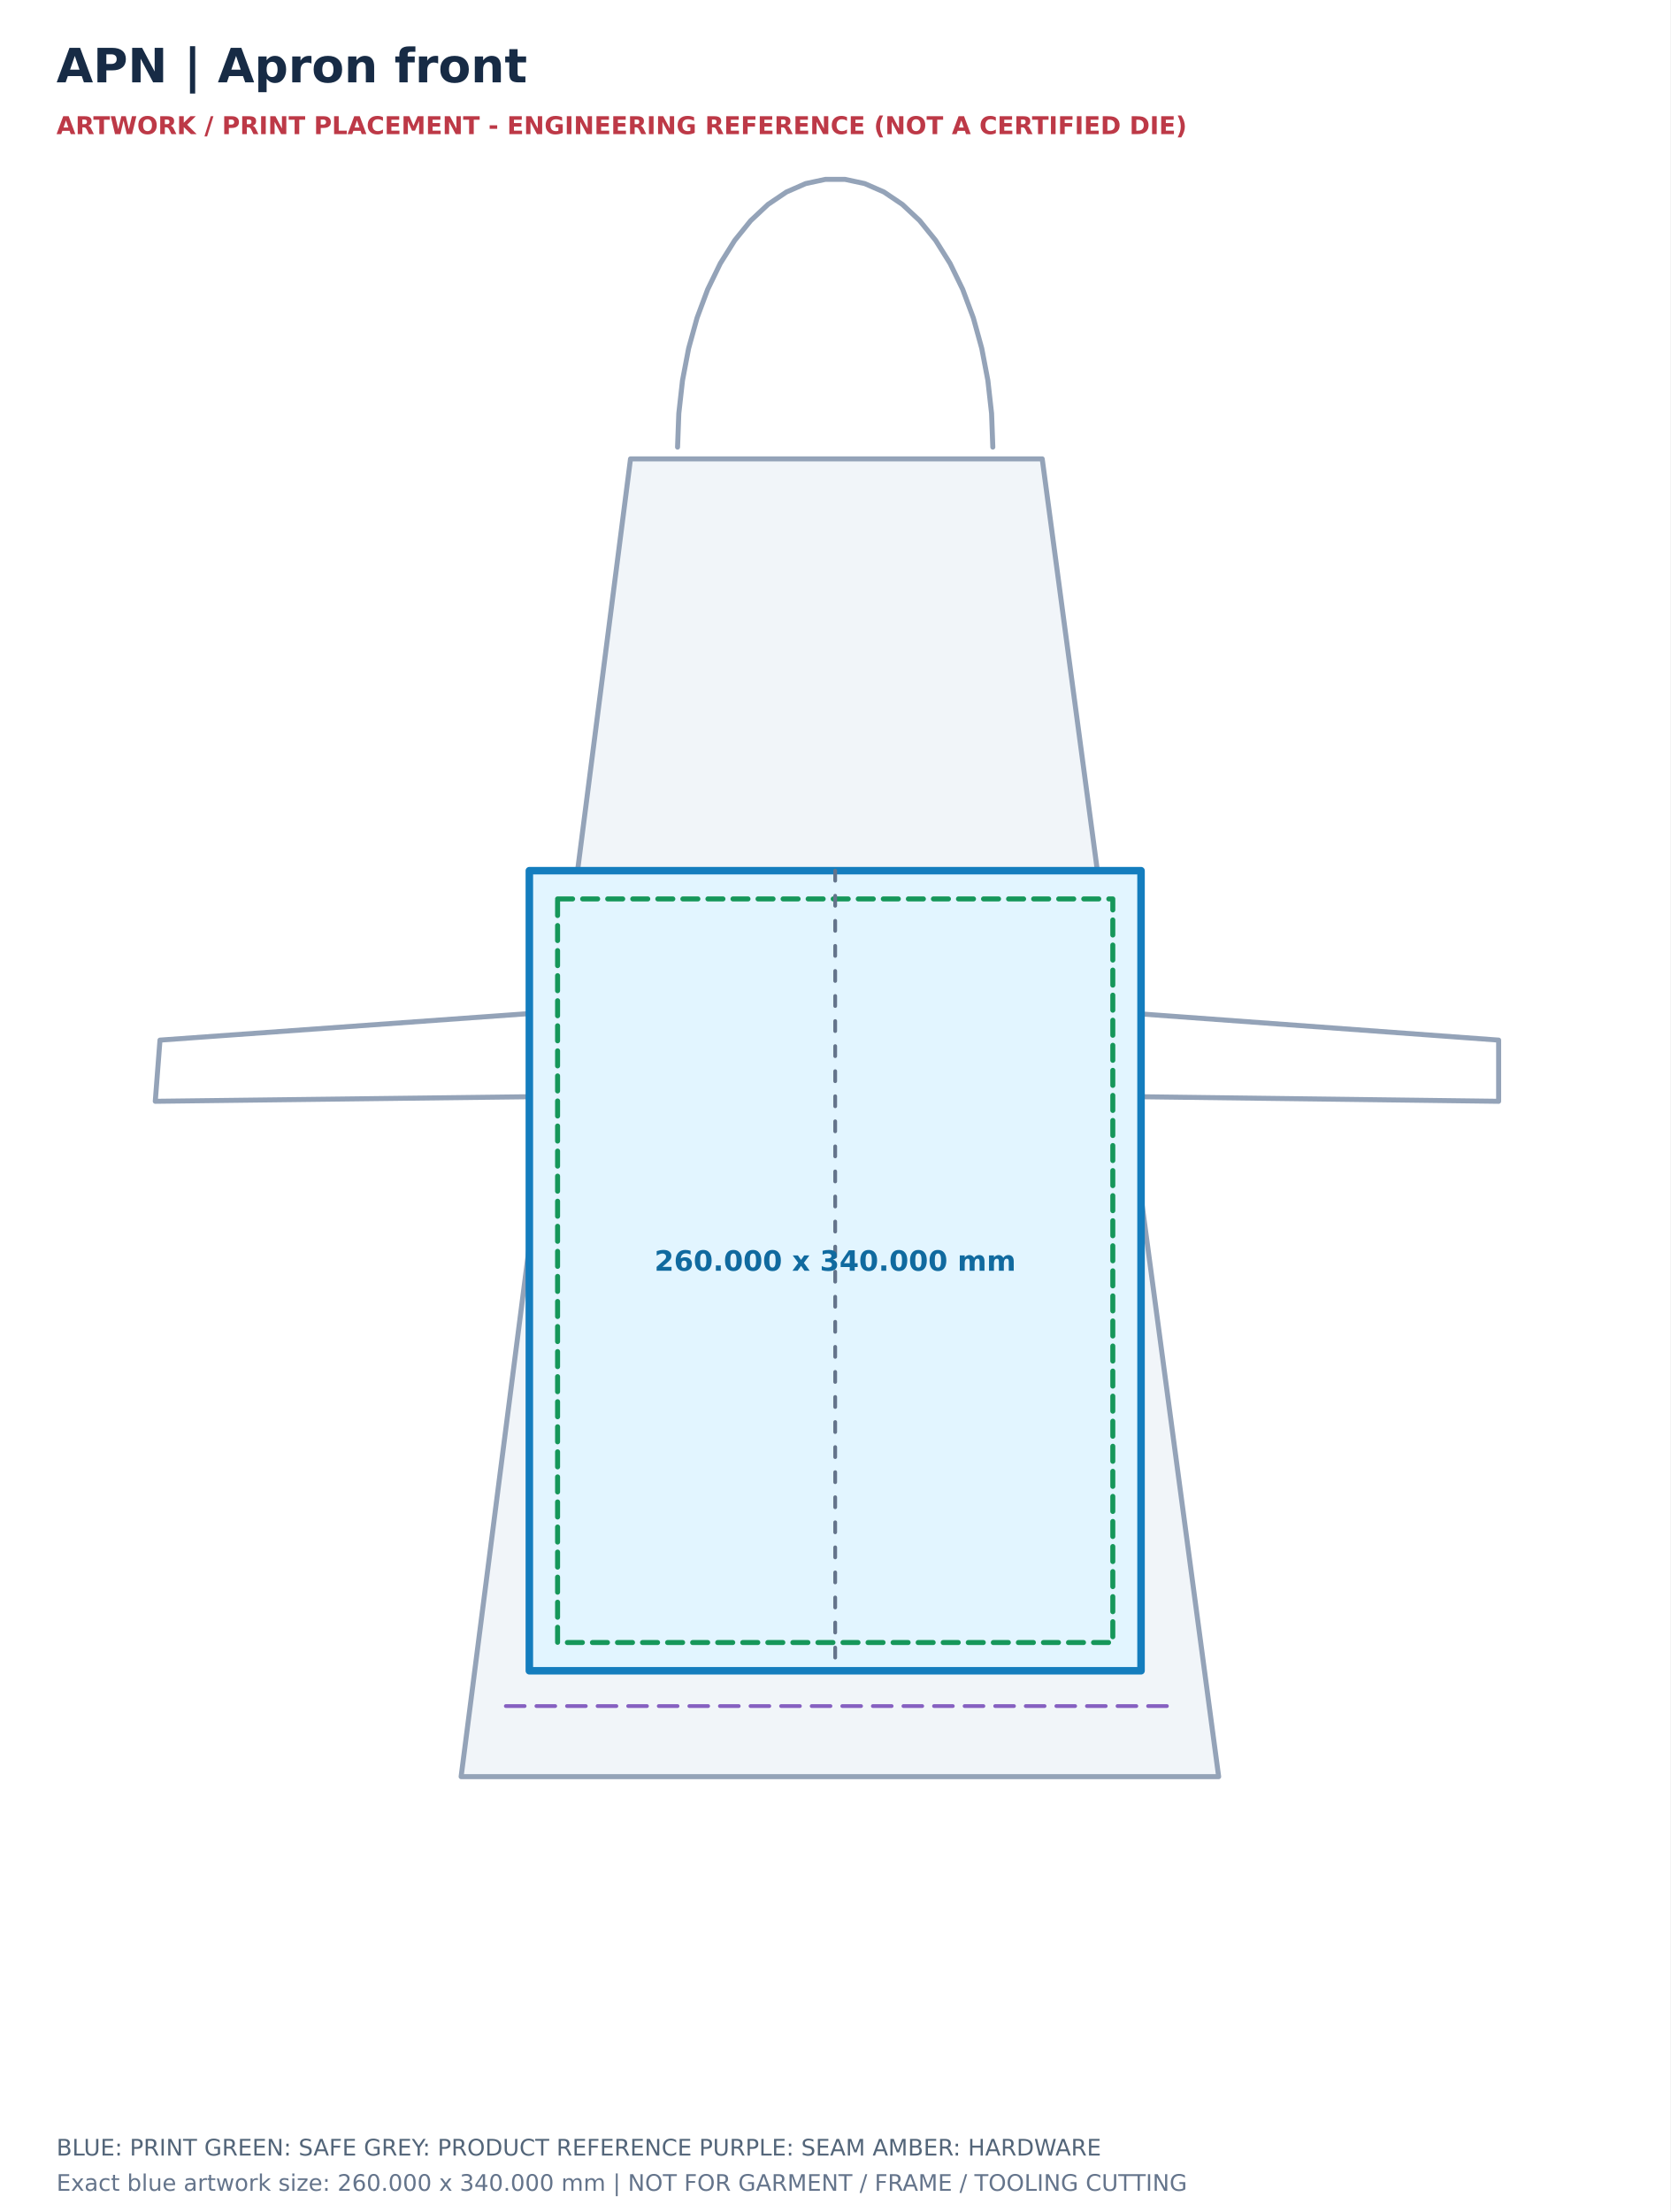
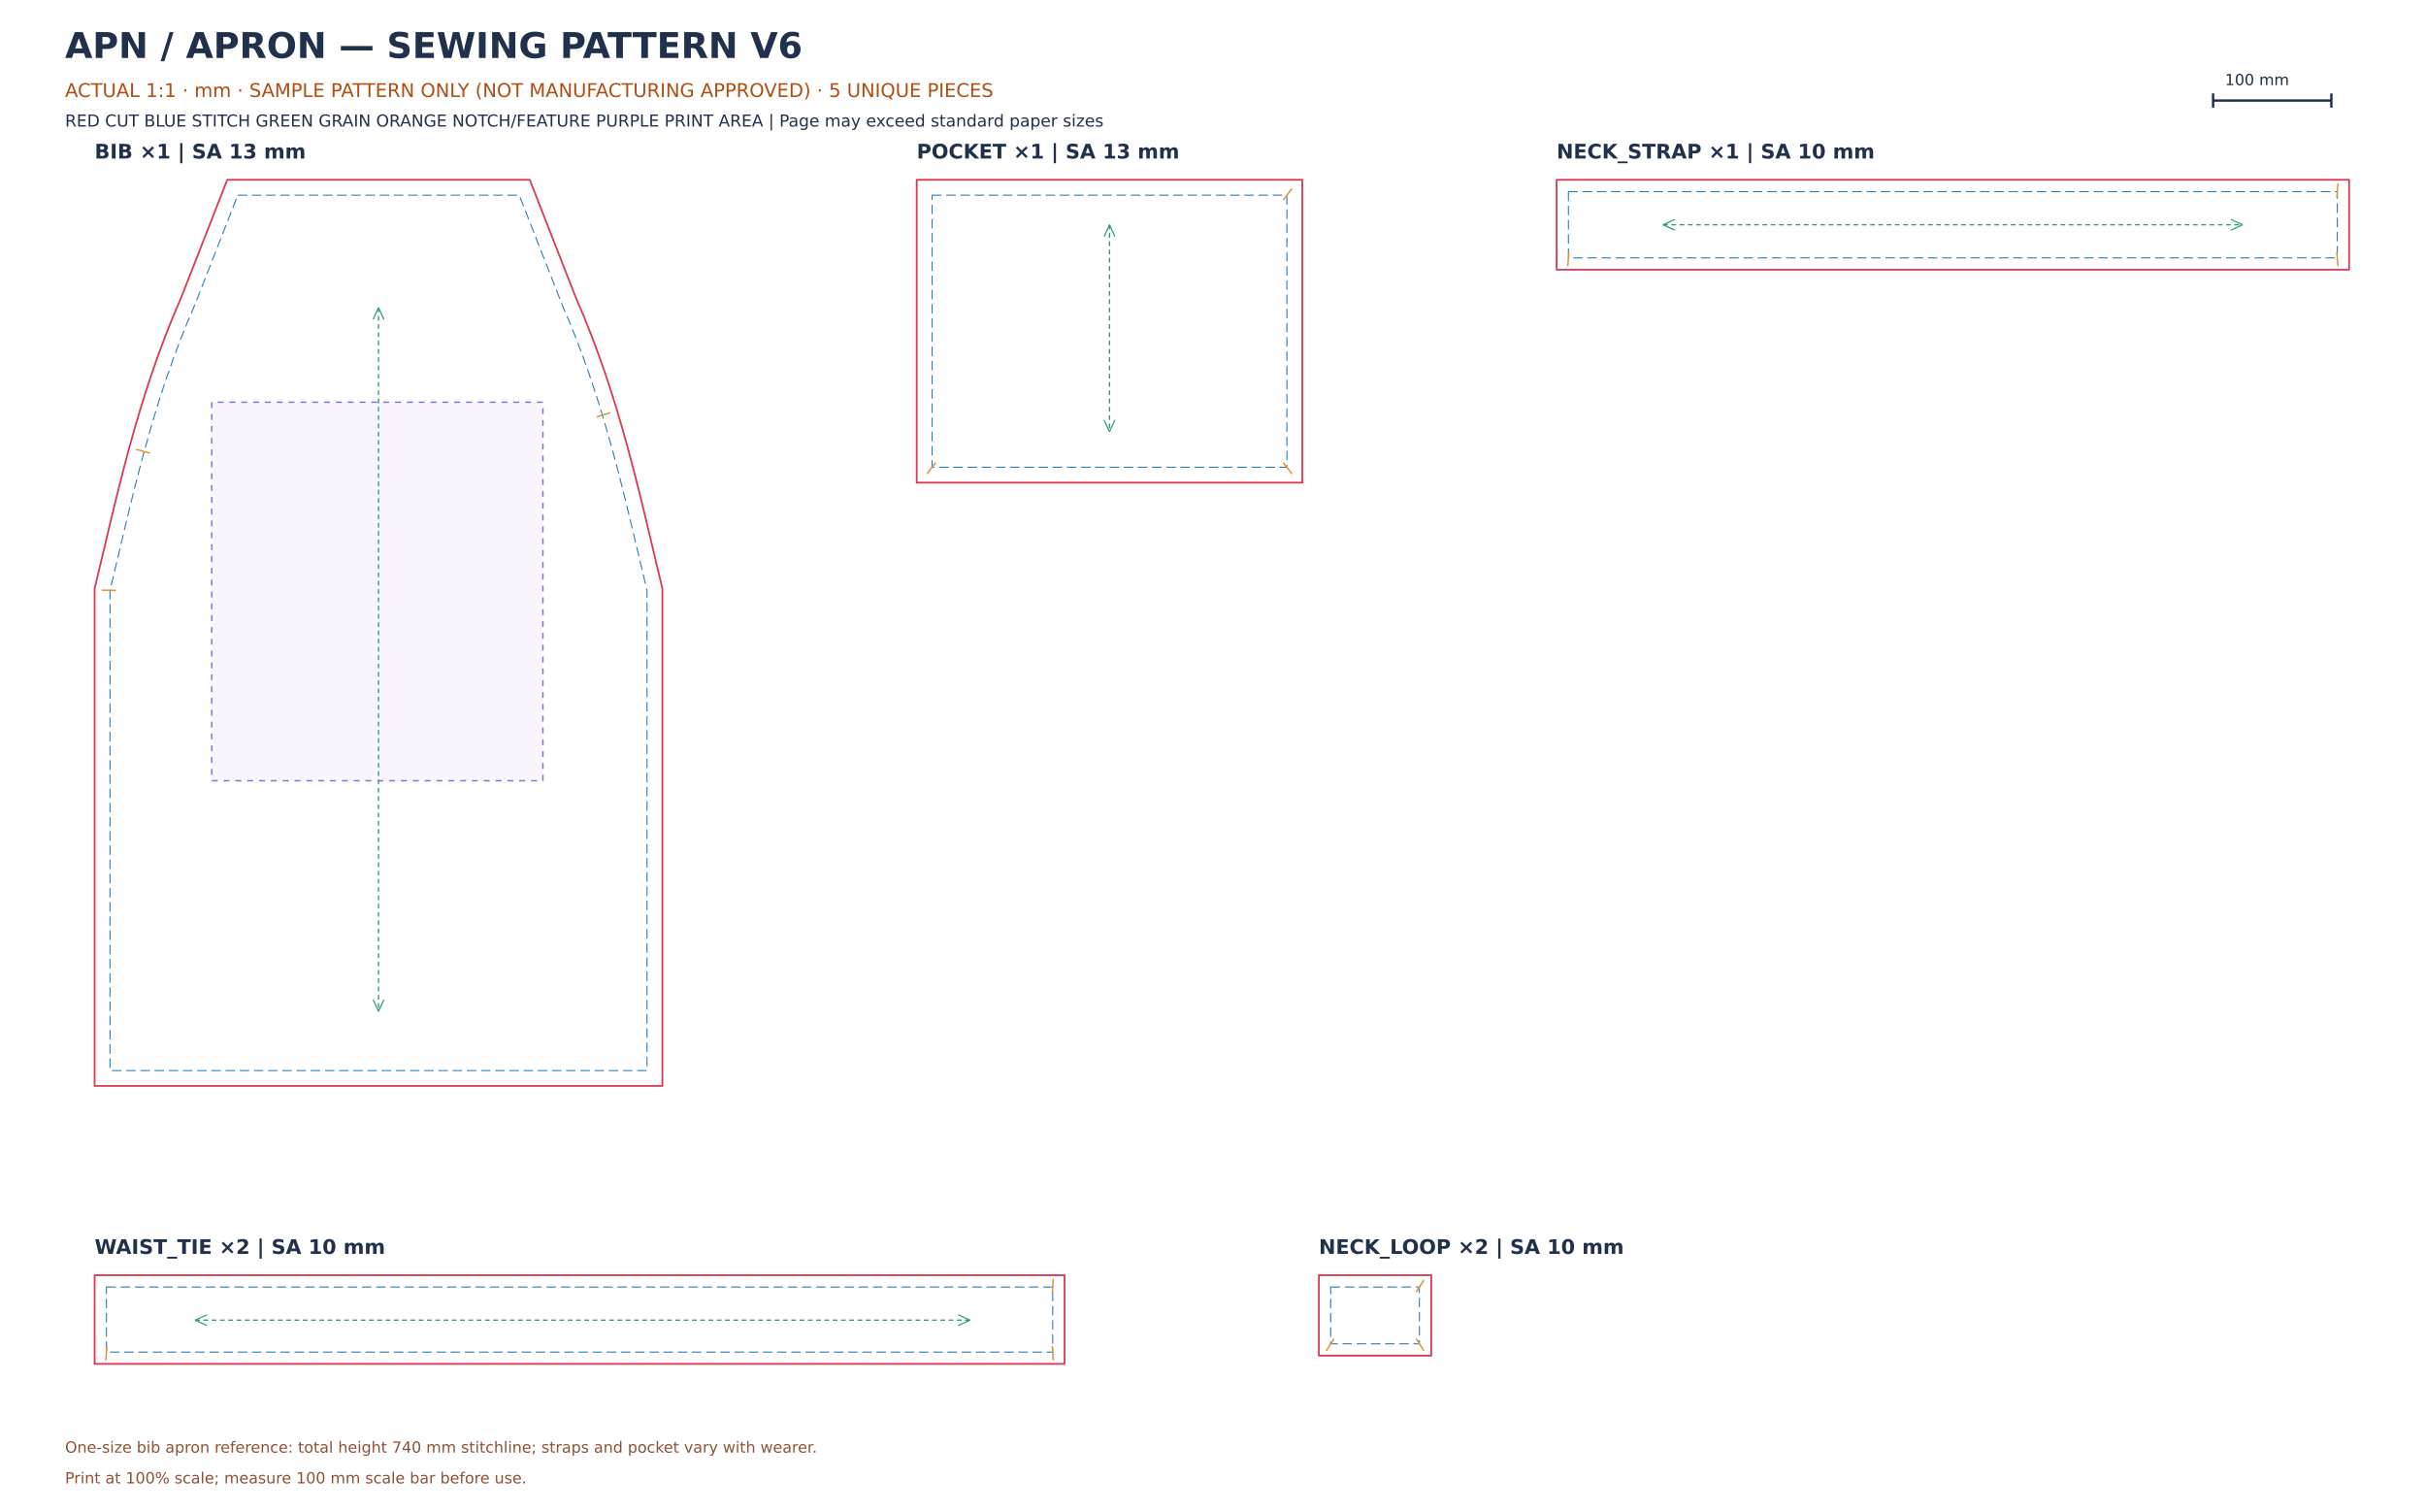
- <svg xmlns="http://www.w3.org/2000/svg" baseProfile="full" height="940.000mm" version="1.1" viewBox="0 0 710.000 940.000" width="710.000mm">
+ <svg xmlns="http://www.w3.org/2000/svg" baseProfile="full" height="1278mm" version="1.1" viewBox="0 0 2051 1278" width="2051mm">
  <defs />
-   <rect fill="#ffffff" height="940" width="710" x="0" y="0" />
-   <g id="PRODUCT_REFERENCE">
-     <polygon fill="#f1f5f9" points="268,195 443,195 518,755 196,755" stroke="#94a3b8" stroke-linecap="round" stroke-linejoin="round" stroke-width="2.13" />
-     <polyline fill="none" points="288.0,190.0 288.528,175.712 290.105,161.649 292.705,148.034 296.287,135.08 300.796,122.992 306.159,111.962 312.293,102.161 319.1,93.747 326.473,86.85 334.296,81.58 342.445,78.019 350.793,76.225 359.207,76.225 367.555,78.019 375.704,81.58 383.527,86.85 390.9,93.747 397.707,102.161 403.841,111.962 409.204,122.992 413.713,135.08 417.295,148.034 419.895,161.649 421.472,175.712 422.0,190" stroke="#94a3b8" stroke-linecap="round" stroke-linejoin="round" stroke-width="2.13" />
-     <polyline fill="none" points="235,430 68,442 66,468 230,466" stroke="#94a3b8" stroke-linecap="round" stroke-linejoin="round" stroke-width="2.13" />
-     <polyline fill="none" points="473,430 637,442 637,468 480,466" stroke="#94a3b8" stroke-linecap="round" stroke-linejoin="round" stroke-width="2.13" />
+   <rect fill="#ffffff" height="1278" width="2051" x="0" y="0" />
+   <g id="CUT">
+     <polygon fill="none" points="192.127,152.0 152.964,252.083 146.272,267.793 139.892,283.8 133.933,299.761 128.363,315.66 123.15,331.481 118.261,347.209 113.667,362.828 109.335,378.322 105.233,393.676 101.331,408.875 97.597,423.902 94.001,438.743 90.51,453.381 87.095,467.8 83.725,481.986 80.0,497.457 80.0,918.0 560.0,918.0 560.0,497.457 556.275,481.986 552.905,467.8 549.49,453.381 545.999,438.743 542.403,423.902 538.669,408.875 534.767,393.676 530.665,378.322 526.333,362.828 521.739,347.209 516.85,331.481 511.637,315.66 506.067,299.761 500.108,283.8 493.728,267.793 487.036,252.083 447.873,152.0" stroke="#d83b55" stroke-linejoin="round" stroke-width="1.5" />
+     <polygon fill="none" points="775.0,152.0 775.0,408.0 1101.0,408.0 1101.0,152.0" stroke="#d83b55" stroke-linejoin="round" stroke-width="1.5" />
+     <polygon fill="none" points="1316.0,152.0 1316.0,228.0 1986.0,228.0 1986.0,152.0" stroke="#d83b55" stroke-linejoin="round" stroke-width="1.5" />
+     <polygon fill="none" points="80.0,1078.0 80.0,1153.0 900.0,1153.0 900.0,1078.0" stroke="#d83b55" stroke-linejoin="round" stroke-width="1.5" />
+     <polygon fill="none" points="1115.0,1078.0 1115.0,1146.0 1210.0,1146.0 1210.0,1078.0" stroke="#d83b55" stroke-linejoin="round" stroke-width="1.5" />
  </g>
-   <g id="ARTWORK_PRINT">
-     <polygon fill="#e2f5ff" points="225.0,370 485.0,370 485.0,710 225.0,710" stroke="#147dbe" stroke-linecap="round" stroke-linejoin="round" stroke-width="3.195" />
+   <g id="STITCH">
+     <polygon fill="none" points="201.0,165.0 439.0,165.0 475.0,257.0 481.708,272.748 487.979,288.48 493.842,304.184 499.328,319.844 504.469,335.445 509.295,350.973 513.837,366.413 518.125,381.75 522.191,396.97 526.064,412.059 529.777,427 533.359,441.781 536.842,456.386 540.256,470.801 543.632,485.01 547.0,499.0 547.0,905.0 93.0,905.0 93.0,499.0 96.368,485.01 99.744,470.801 103.158,456.386 106.641,441.781 110.223,427 113.936,412.059 117.809,396.97 121.875,381.75 126.163,366.413 130.705,350.973 135.531,335.445 140.672,319.844 146.158,304.184 152.021,288.48 158.292,272.748 165.0,257.0" stroke="#267bbd" stroke-dasharray="8,4" stroke-width="0.9" />
+     <polygon fill="none" points="788.0,165.0 1088.0,165.0 1088.0,395.0 788.0,395.0" stroke="#267bbd" stroke-dasharray="8,4" stroke-width="0.9" />
+     <polygon fill="none" points="1326.0,162.0 1976.0,162.0 1976.0,218.0 1326.0,218.0" stroke="#267bbd" stroke-dasharray="8,4" stroke-width="0.9" />
+     <polygon fill="none" points="90.0,1088.0 890.0,1088.0 890.0,1143.0 90.0,1143.0" stroke="#267bbd" stroke-dasharray="8,4" stroke-width="0.9" />
+     <polygon fill="none" points="1125.0,1088.0 1200.0,1088.0 1200.0,1136.0 1125.0,1136.0" stroke="#267bbd" stroke-dasharray="8,4" stroke-width="0.9" />
  </g>
-   <g id="SAFE_REFERENCE">
-     <polygon fill="none" points="237.0,382 473.0,382 473.0,698 237.0,698" stroke="#16975a" stroke-dasharray="6.39 4.26" stroke-linecap="round" stroke-linejoin="round" stroke-width="2.13" />
+   <g id="GRAIN">
+     <line stroke="#2e9b74" stroke-dasharray="4,3" stroke-width="1.1" x1="320.0" x2="320.0" y1="260.0" y2="855.0" />
+     <line stroke="#2e9b74" stroke-width="1" x1="320.0" x2="324.586" y1="260.0" y2="269.999" />
+     <line stroke="#2e9b74" stroke-width="1" x1="320.0" x2="315.414" y1="260.0" y2="269.999" />
+     <line stroke="#2e9b74" stroke-width="1" x1="320.0" x2="315.414" y1="855.0" y2="845.001" />
+     <line stroke="#2e9b74" stroke-width="1" x1="320.0" x2="324.586" y1="855.0" y2="845.001" />
+     <line stroke="#2e9b74" stroke-dasharray="4,3" stroke-width="1.1" x1="938.0" x2="938.0" y1="190.0" y2="365.0" />
+     <line stroke="#2e9b74" stroke-width="1" x1="938.0" x2="942.586" y1="190.0" y2="199.999" />
+     <line stroke="#2e9b74" stroke-width="1" x1="938.0" x2="933.414" y1="190.0" y2="199.999" />
+     <line stroke="#2e9b74" stroke-width="1" x1="938.0" x2="933.414" y1="365.0" y2="355.001" />
+     <line stroke="#2e9b74" stroke-width="1" x1="938.0" x2="942.586" y1="365.0" y2="355.001" />
+     <line stroke="#2e9b74" stroke-dasharray="4,3" stroke-width="1.1" x1="1406.0" x2="1896.0" y1="190.0" y2="190.0" />
+     <line stroke="#2e9b74" stroke-width="1" x1="1406.0" x2="1415.999" y1="190.0" y2="185.414" />
+     <line stroke="#2e9b74" stroke-width="1" x1="1406.0" x2="1415.999" y1="190.0" y2="194.586" />
+     <line stroke="#2e9b74" stroke-width="1" x1="1896.0" x2="1886.001" y1="190.0" y2="194.586" />
+     <line stroke="#2e9b74" stroke-width="1" x1="1896.0" x2="1886.001" y1="190.0" y2="185.414" />
+     <line stroke="#2e9b74" stroke-dasharray="4,3" stroke-width="1.1" x1="165.0" x2="820.0" y1="1116.0" y2="1116.0" />
+     <line stroke="#2e9b74" stroke-width="1" x1="165.0" x2="174.999" y1="1116.0" y2="1111.414" />
+     <line stroke="#2e9b74" stroke-width="1" x1="165.0" x2="174.999" y1="1116.0" y2="1120.586" />
+     <line stroke="#2e9b74" stroke-width="1" x1="820.0" x2="810.001" y1="1116.0" y2="1120.586" />
+     <line stroke="#2e9b74" stroke-width="1" x1="820.0" x2="810.001" y1="1116.0" y2="1111.414" />
  </g>
-   <g id="BLEED_REFERENCE" />
-   <g id="SEAM_REFERENCE">
-     <polyline fill="none" points="215,725 497,725" stroke="#8660c1" stroke-dasharray="8 5" stroke-linecap="round" stroke-linejoin="round" stroke-width="1.597" />
+   <g id="MARK">
+     <line stroke="#e1942e" stroke-width="1.25" x1="504.509" x2="515.995" y1="352.42" y2="348.946" />
+     <line stroke="#e1942e" stroke-width="1.25" x1="98" x2="86" y1="499.04" y2="498.944" />
+     <line stroke="#e1942e" stroke-width="1.25" x1="126.698" x2="115.123" y1="383.069" y2="379.904" />
+     <line stroke="#e1942e" stroke-width="1.25" x1="1084.958" x2="1092.259" y1="168.968" y2="159.445" />
+     <line stroke="#e1942e" stroke-width="1.25" x1="1084.958" x2="1092.259" y1="391.032" y2="400.555" />
+     <line stroke="#e1942e" stroke-width="1.25" x1="791.042" x2="783.741" y1="391.032" y2="400.555" />
+     <line stroke="#e1942e" stroke-width="1.25" x1="1975.571" x2="1976.601" y1="166.982" y2="155.026" />
+     <line stroke="#e1942e" stroke-width="1.25" x1="1975.571" x2="1976.601" y1="213.018" y2="224.974" />
+     <line stroke="#e1942e" stroke-width="1.25" x1="1326.429" x2="1325.399" y1="213.018" y2="224.974" />
+     <line stroke="#e1942e" stroke-width="1.25" x1="889.657" x2="890.48" y1="1092.988" y2="1081.016" />
+     <line stroke="#e1942e" stroke-width="1.25" x1="889.657" x2="890.48" y1="1138.012" y2="1149.984" />
+     <line stroke="#e1942e" stroke-width="1.25" x1="90.343" x2="89.52" y1="1138.012" y2="1149.984" />
+     <line stroke="#e1942e" stroke-width="1.25" x1="1197.305" x2="1203.773" y1="1092.211" y2="1082.104" />
+     <line stroke="#e1942e" stroke-width="1.25" x1="1197.305" x2="1203.773" y1="1131.789" y2="1141.896" />
+     <line stroke="#e1942e" stroke-width="1.25" x1="1127.695" x2="1121.227" y1="1131.789" y2="1141.896" />
+     <line stroke="#202d4a" stroke-width="2" x1="1871" x2="1971" y1="85" y2="85" />
+     <line stroke="#202d4a" stroke-width="2" x1="1871" x2="1871" y1="79" y2="91" />
+     <line stroke="#202d4a" stroke-width="2" x1="1971" x2="1971" y1="79" y2="91" />
  </g>
-   <g id="HARDWARE_REFERENCE" />
-   <g id="CENTER_REFERENCE">
-     <polyline fill="none" points="355.0,370 355.0,710" stroke="#64748b" stroke-dasharray="4.26 6.39" stroke-linecap="round" stroke-linejoin="round" stroke-width="1.597" />
+   <g id="PRINT">
+     <polygon fill="#8d6ad6" fill-opacity="0.065" points="179.0,660.0 459.0,660.0 459.0,340.0 179.0,340.0" stroke="#8d6ad6" stroke-dasharray="5,5" stroke-width="1.2" />
  </g>
-   <g id="TRIM_REFERENCE" />
-   <text fill="#106a9f" font-family="DejaVu Sans,Arial,sans-serif" font-size="11.928" font-weight="bold" text-anchor="middle" x="355.0" y="540.0">260.000 x 340.000 mm</text>
-   <text fill="#172b45" font-family="DejaVu Sans,Arial,sans-serif" font-size="20.129" font-weight="bold" x="24" y="35">APN  |  Apron front</text>
-   <text fill="#bd3947" font-family="DejaVu Sans,Arial,sans-serif" font-size="10.437" font-weight="bold" x="24" y="57">ARTWORK / PRINT PLACEMENT - ENGINEERING REFERENCE (NOT A CERTIFIED DIE)</text>
-   <text fill="#536579" font-family="DejaVu Sans,Arial,sans-serif" font-size="9.691" font-weight="normal" x="24" y="916">BLUE: PRINT   GREEN: SAFE   GREY: PRODUCT REFERENCE   PURPLE: SEAM   AMBER: HARDWARE</text>
-   <text fill="#64748b" font-family="DejaVu Sans,Arial,sans-serif" font-size="9.691" font-weight="normal" x="24" y="931">Exact blue artwork size: 260.000 x 340.000 mm   |   NOT FOR GARMENT / FRAME / TOOLING CUTTING</text>
+   <g id="LABEL">
+     <text fill="#21314c" font-family="DejaVu Sans, Arial" font-size="17" font-weight="bold" x="80.0" y="134.0">BIB  ×1  | SA 13 mm</text>
+     <text fill="#21314c" font-family="DejaVu Sans, Arial" font-size="17" font-weight="bold" x="775.0" y="134.0">POCKET  ×1  | SA 13 mm</text>
+     <text fill="#21314c" font-family="DejaVu Sans, Arial" font-size="17" font-weight="bold" x="1316.0" y="134.0">NECK_STRAP  ×1  | SA 10 mm</text>
+     <text fill="#21314c" font-family="DejaVu Sans, Arial" font-size="17" font-weight="bold" x="80.0" y="1060.0">WAIST_TIE  ×2  | SA 10 mm</text>
+     <text fill="#21314c" font-family="DejaVu Sans, Arial" font-size="17" font-weight="bold" x="1115.0" y="1060.0">NECK_LOOP  ×2  | SA 10 mm</text>
+     <text fill="#21314c" font-family="DejaVu Sans" font-size="30" font-weight="bold" x="55" y="49">APN  /  APRON — SEWING PATTERN V6</text>
+     <text fill="#af4d12" font-family="DejaVu Sans" font-size="16" x="55" y="82">ACTUAL 1:1 · mm ·  SAMPLE PATTERN ONLY (NOT MANUFACTURING APPROVED) · 5 UNIQUE PIECES</text>
+     <text fill="#21314c" font-family="DejaVu Sans" font-size="14" x="55" y="107">RED CUT   BLUE STITCH   GREEN GRAIN   ORANGE NOTCH/FEATURE   PURPLE PRINT AREA   |  Page may exceed standard paper sizes</text>
+     <text fill="#8f5036" font-family="DejaVu Sans" font-size="13" x="55" y="1228">One-size bib apron reference: total height 740 mm stitchline; straps and pocket vary with wearer.</text>
+     <text fill="#8f5036" font-family="DejaVu Sans" font-size="13" x="55" y="1254">Print at 100% scale; measure 100 mm scale bar before use.</text>
+     <text fill="#202d4a" font-family="DejaVu Sans" font-size="13" x="1881" y="72">100 mm</text>
+   </g>
</svg>
